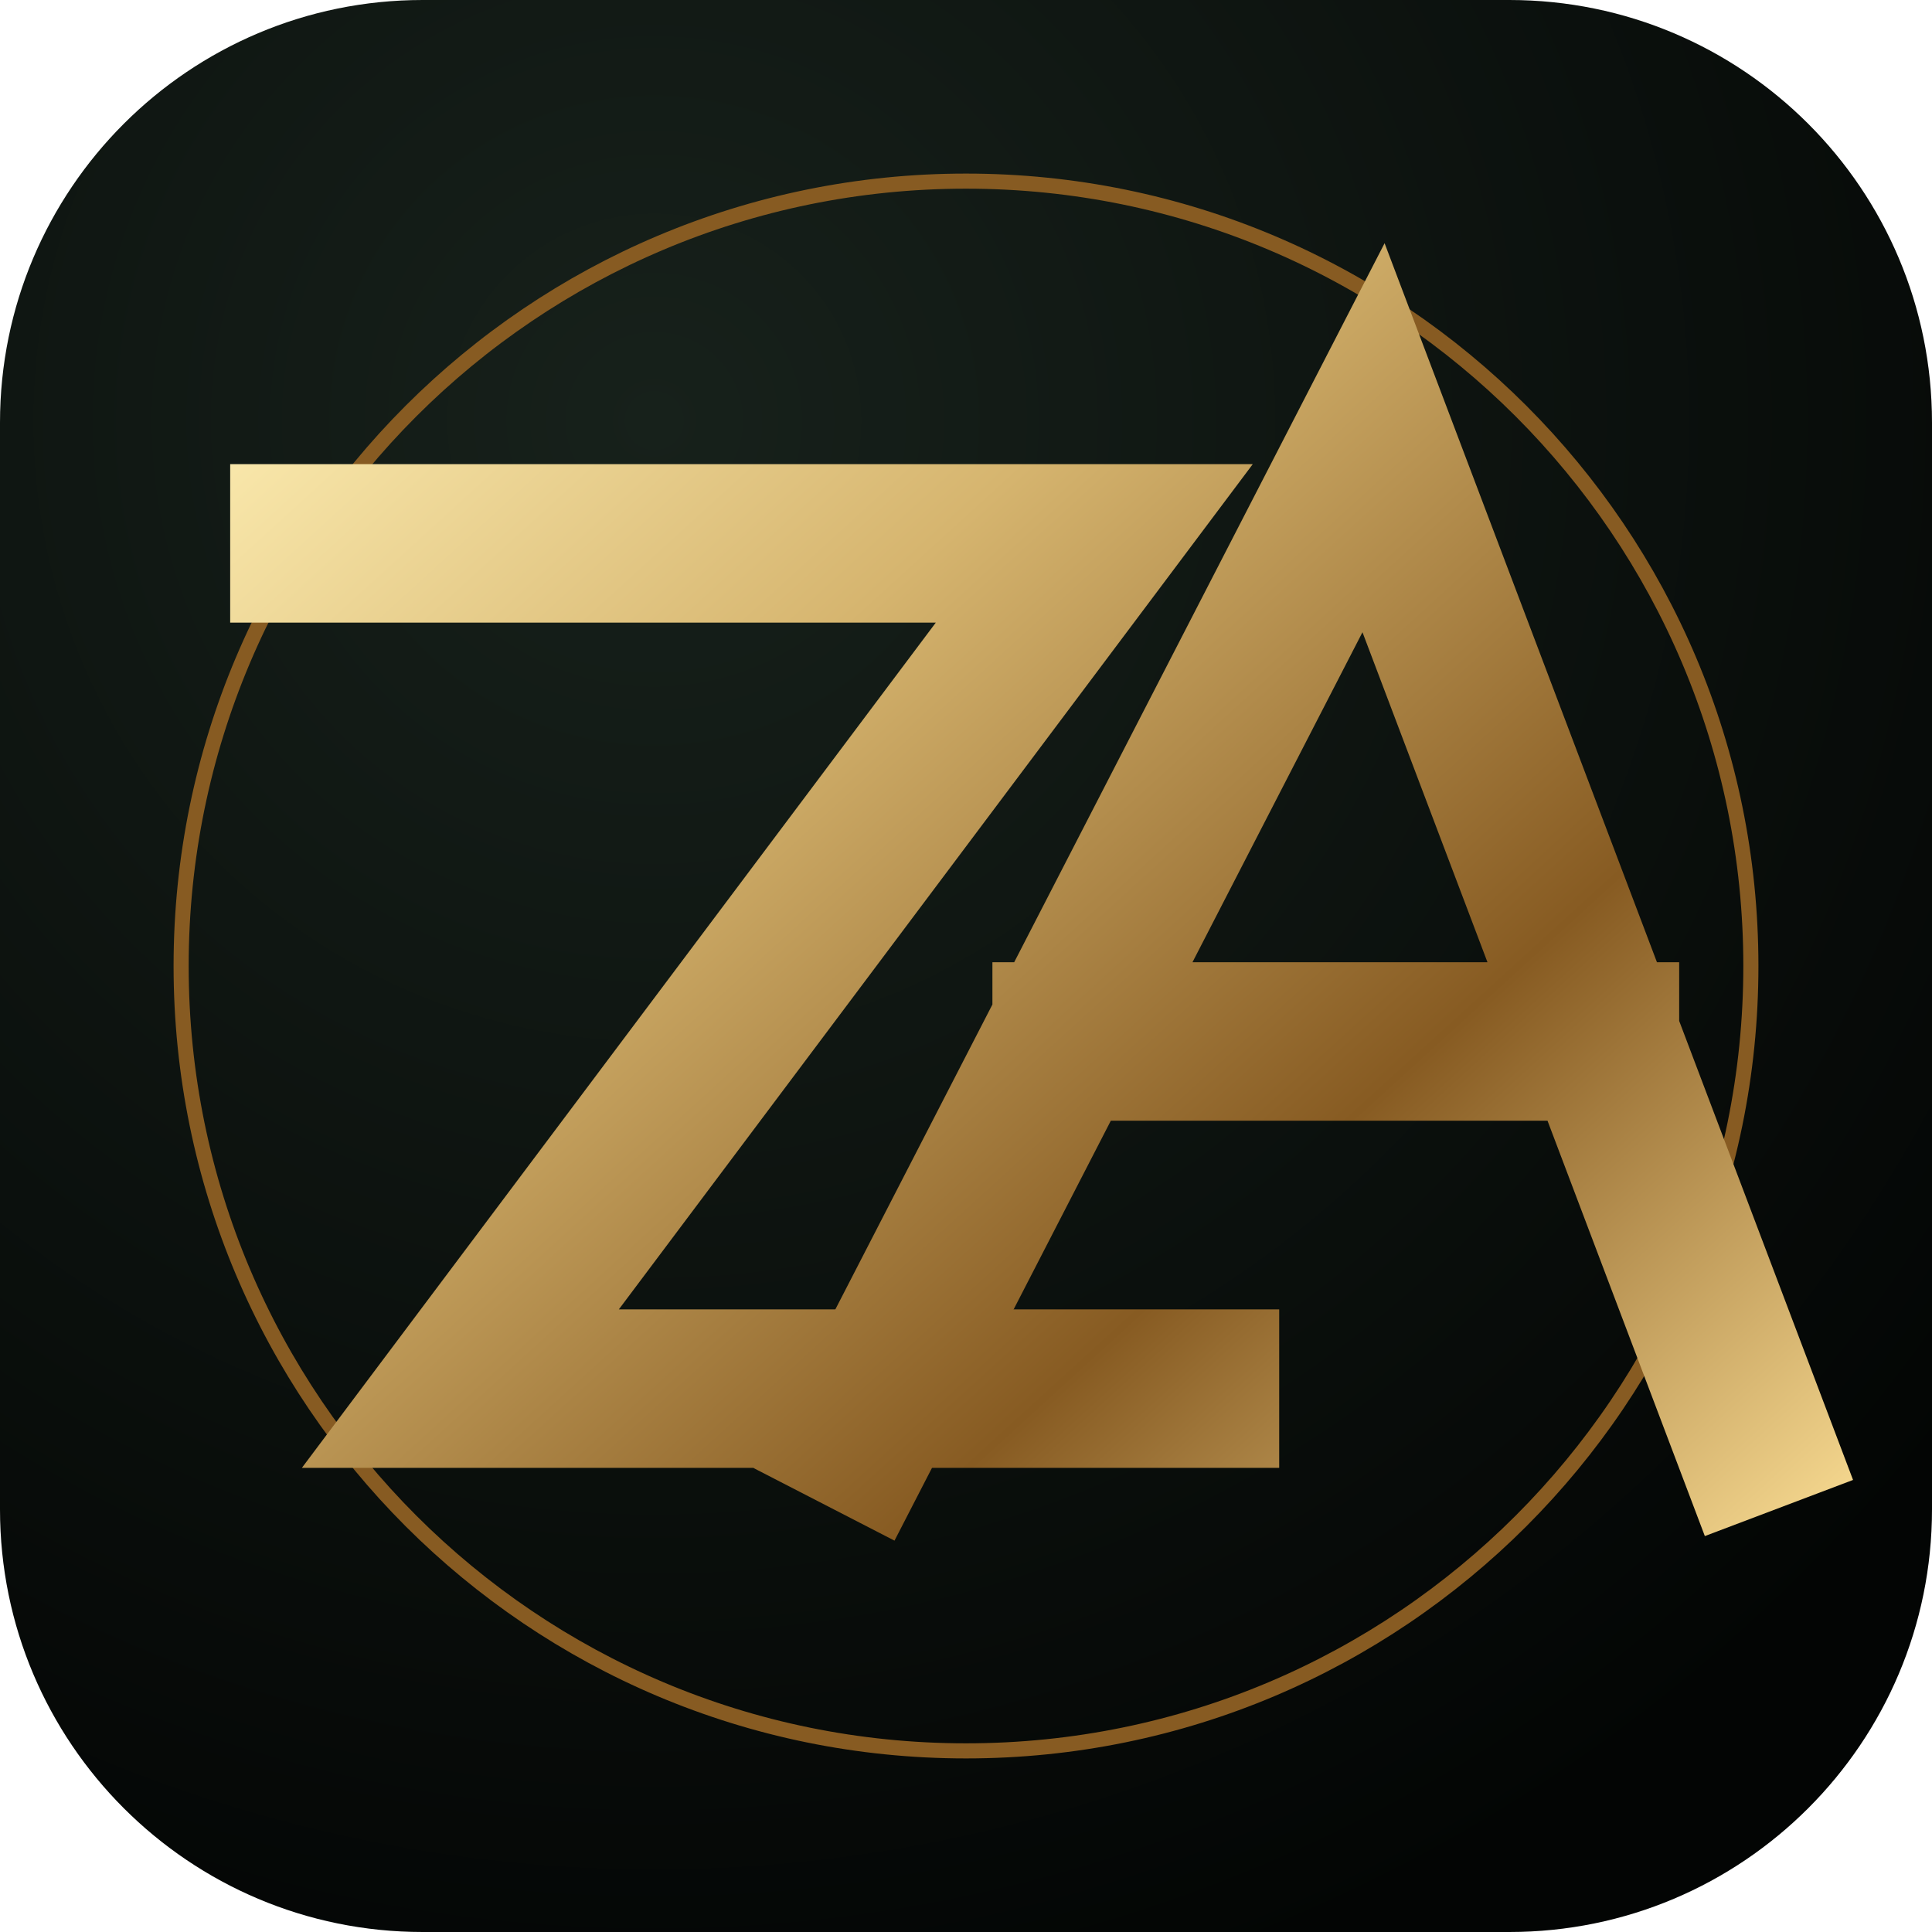
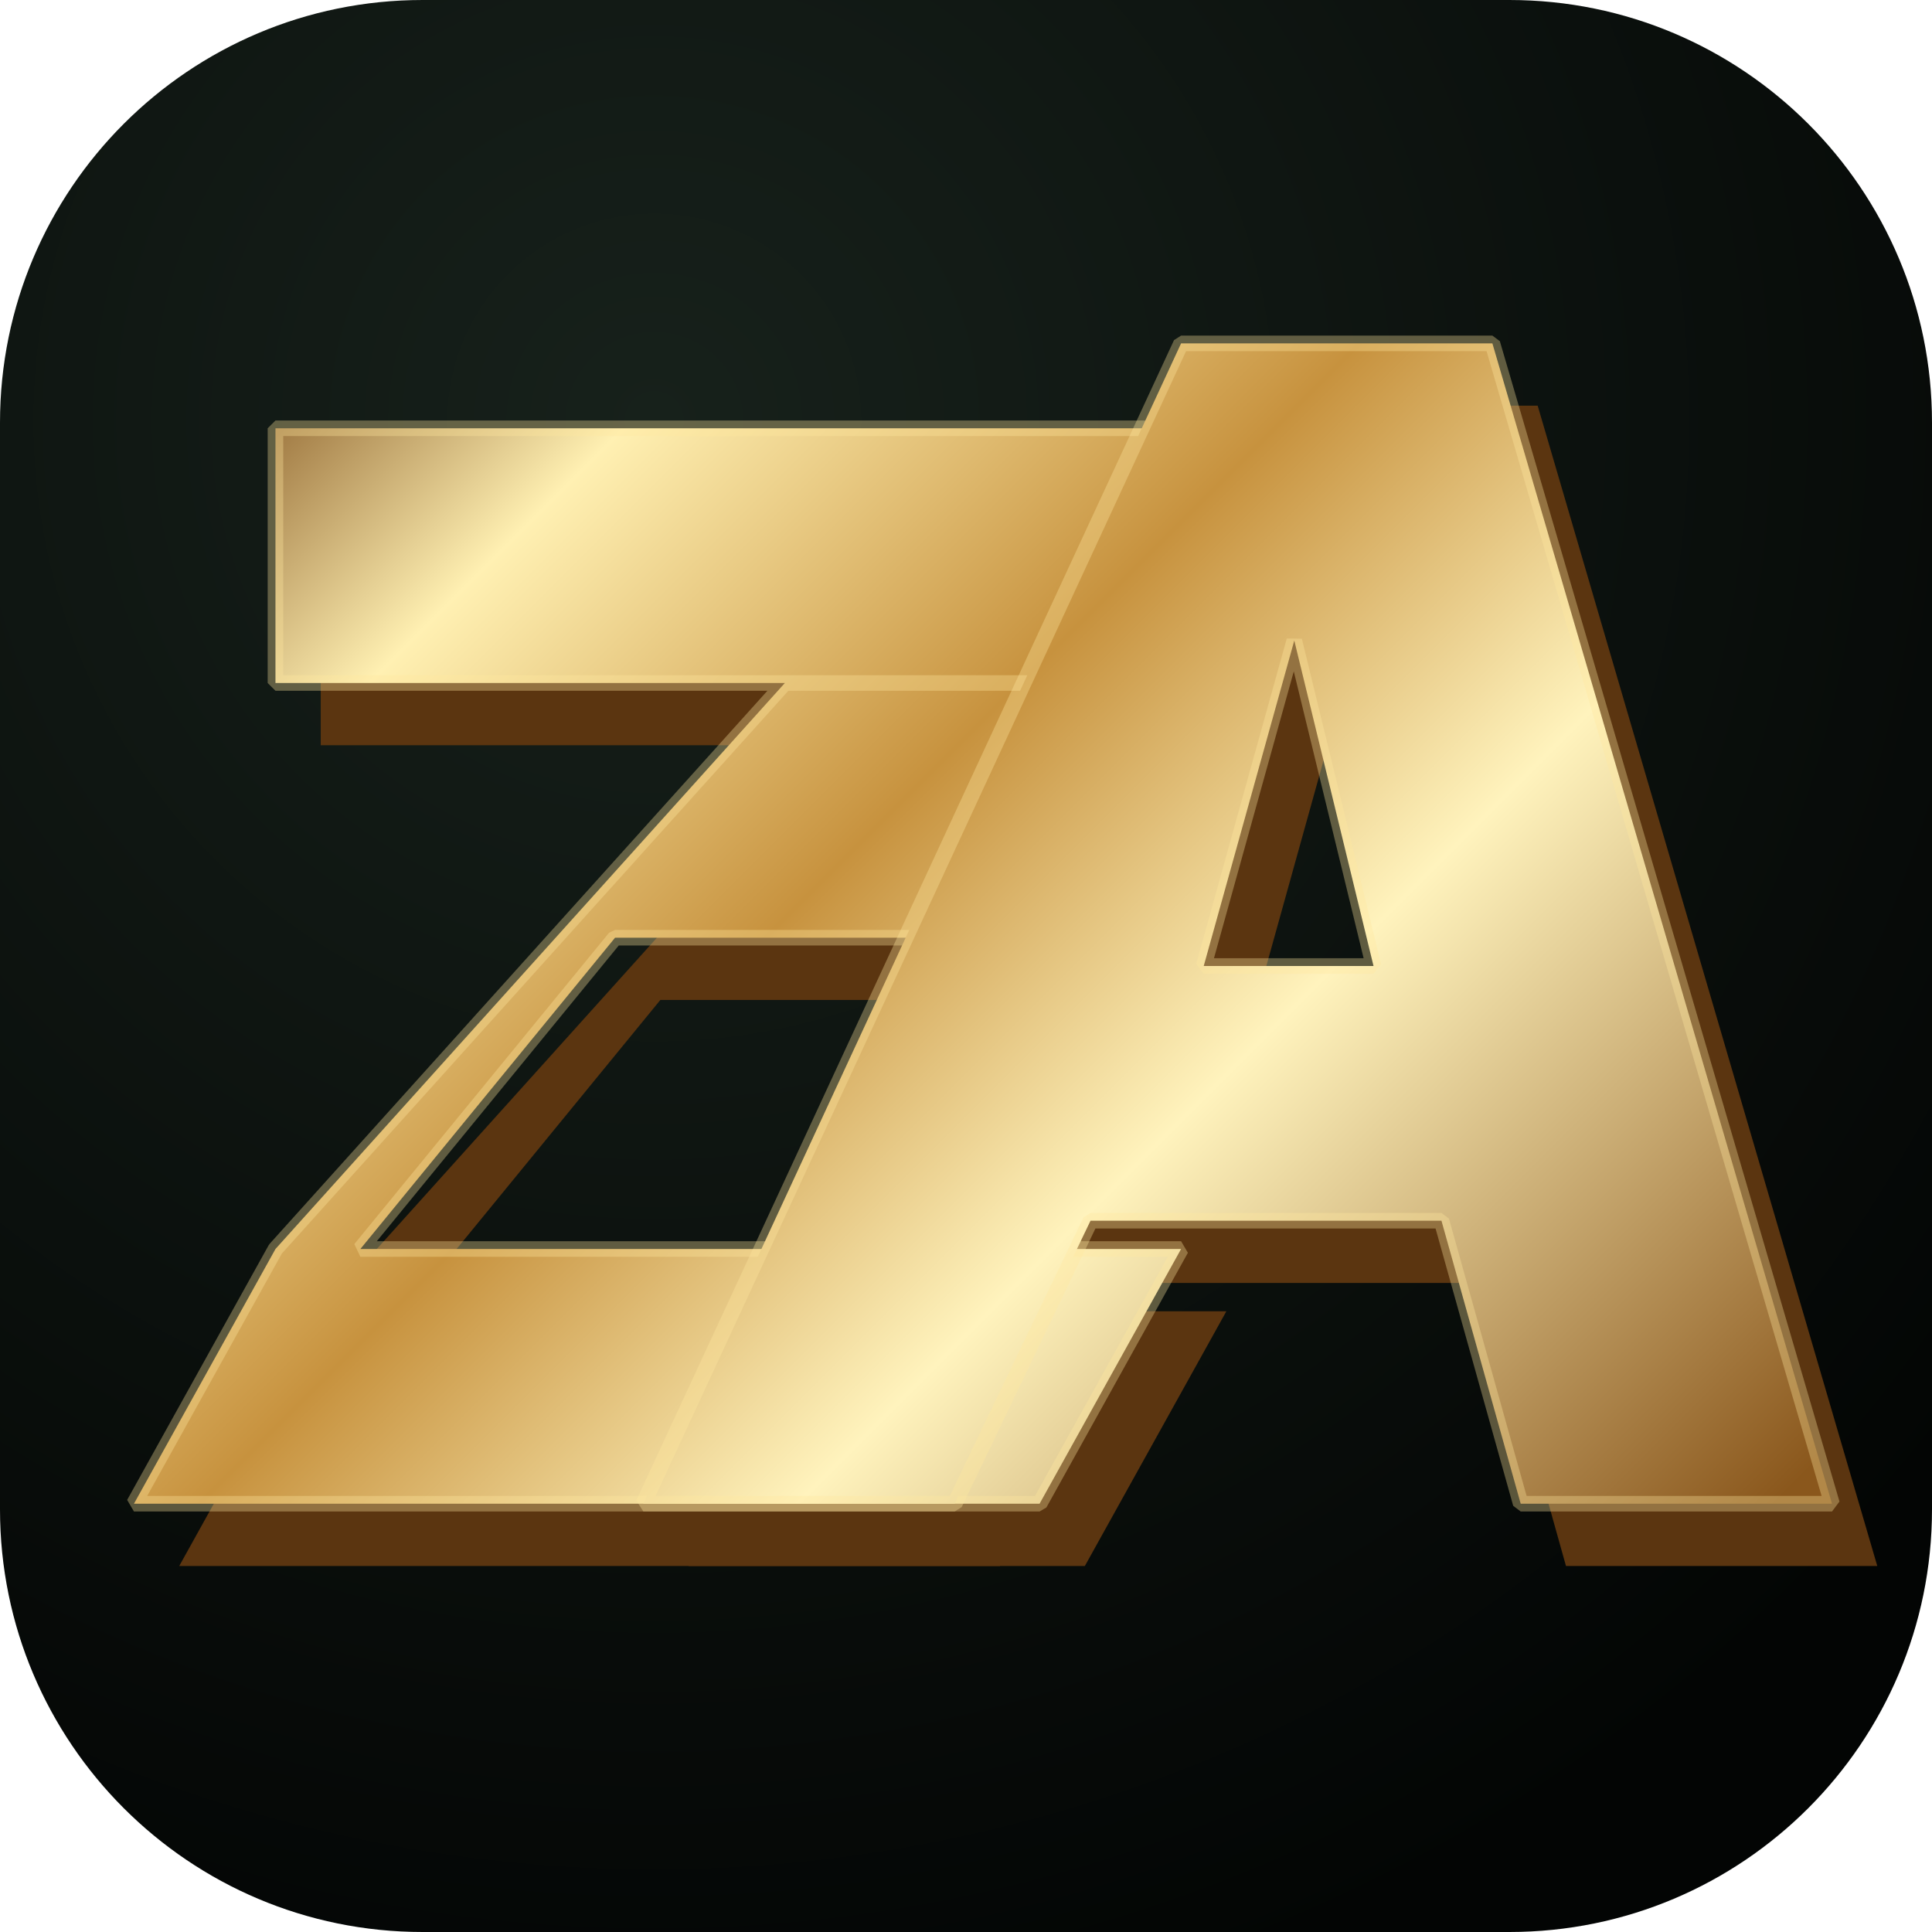
<svg xmlns="http://www.w3.org/2000/svg" viewBox="0 0 512 512" role="img" aria-label="ZOHAR AI">
  <defs>
    <radialGradient id="bg" cx="34%" cy="22%" r="85%">
      <stop stop-color="#17211B" />
      <stop offset="1" stop-color="#030504" />
    </radialGradient>
-     <linearGradient id="gold" x1="86" y1="64" x2="438" y2="450" gradientUnits="userSpaceOnUse">
-       <stop stop-color="#FFF0B5" />
-       <stop offset=".32" stop-color="#D6B56F" />
-       <stop offset=".68" stop-color="#875B22" />
-       <stop offset="1" stop-color="#F7DA91" />
+     <linearGradient id="gold" x1="8" y1="8" x2="56" y2="56" gradientUnits="userSpaceOnUse">
+       <stop stop-color="#7A4A16" />
+       <stop offset=".18" stop-color="#FFF0B2" />
+       <stop offset=".42" stop-color="#C7923E" />
+       <stop offset=".64" stop-color="#FFF3BD" />
+       <stop offset="1" stop-color="#8A571C" />
    </linearGradient>
  </defs>
  <rect width="512" height="512" rx="112" fill="url(#bg)" />
-   <circle cx="256" cy="256" r="208" fill="none" stroke="#875B22" stroke-width="4" />
-   <g fill="none" stroke="url(#gold)" stroke-width="42" stroke-linecap="square" stroke-linejoin="miter">
-     <path d="M82 144H290L122 368H318" />
-     <path d="M228 380L364 116L464 380M284 276H424" />
+   <g transform="translate(13 16) scale(7.5)">
+     <g transform="translate(1.6 2.2)" fill="#5B3510">
+       <path d="M8 13h32l-5 9H24l18 0-5 9H20l-9 11h29l-5 9H3l5-9 18-20H8Z" />
+       <path fill-rule="evenodd" d="M40 10h11l12 41H52l-2.8-10H36.8L32 51H21L40 10Zm.8 22h6L44 20.5 40.8 32Z" />
+     </g>
+     <g fill="url(#gold)" stroke="#FFE9A0" stroke-opacity=".34" stroke-width=".55" stroke-linejoin="bevel">
+       <path d="M8 13h32l-5 9H24l18 0-5 9H20l-9 11h29l-5 9H3l5-9 18-20H8Z" />
+       <path fill-rule="evenodd" d="M40 10h11l12 41H52l-2.8-10H36.8L32 51H21L40 10Zm.8 22h6L44 20.5 40.8 32Z" />
+     </g>
  </g>
</svg>
